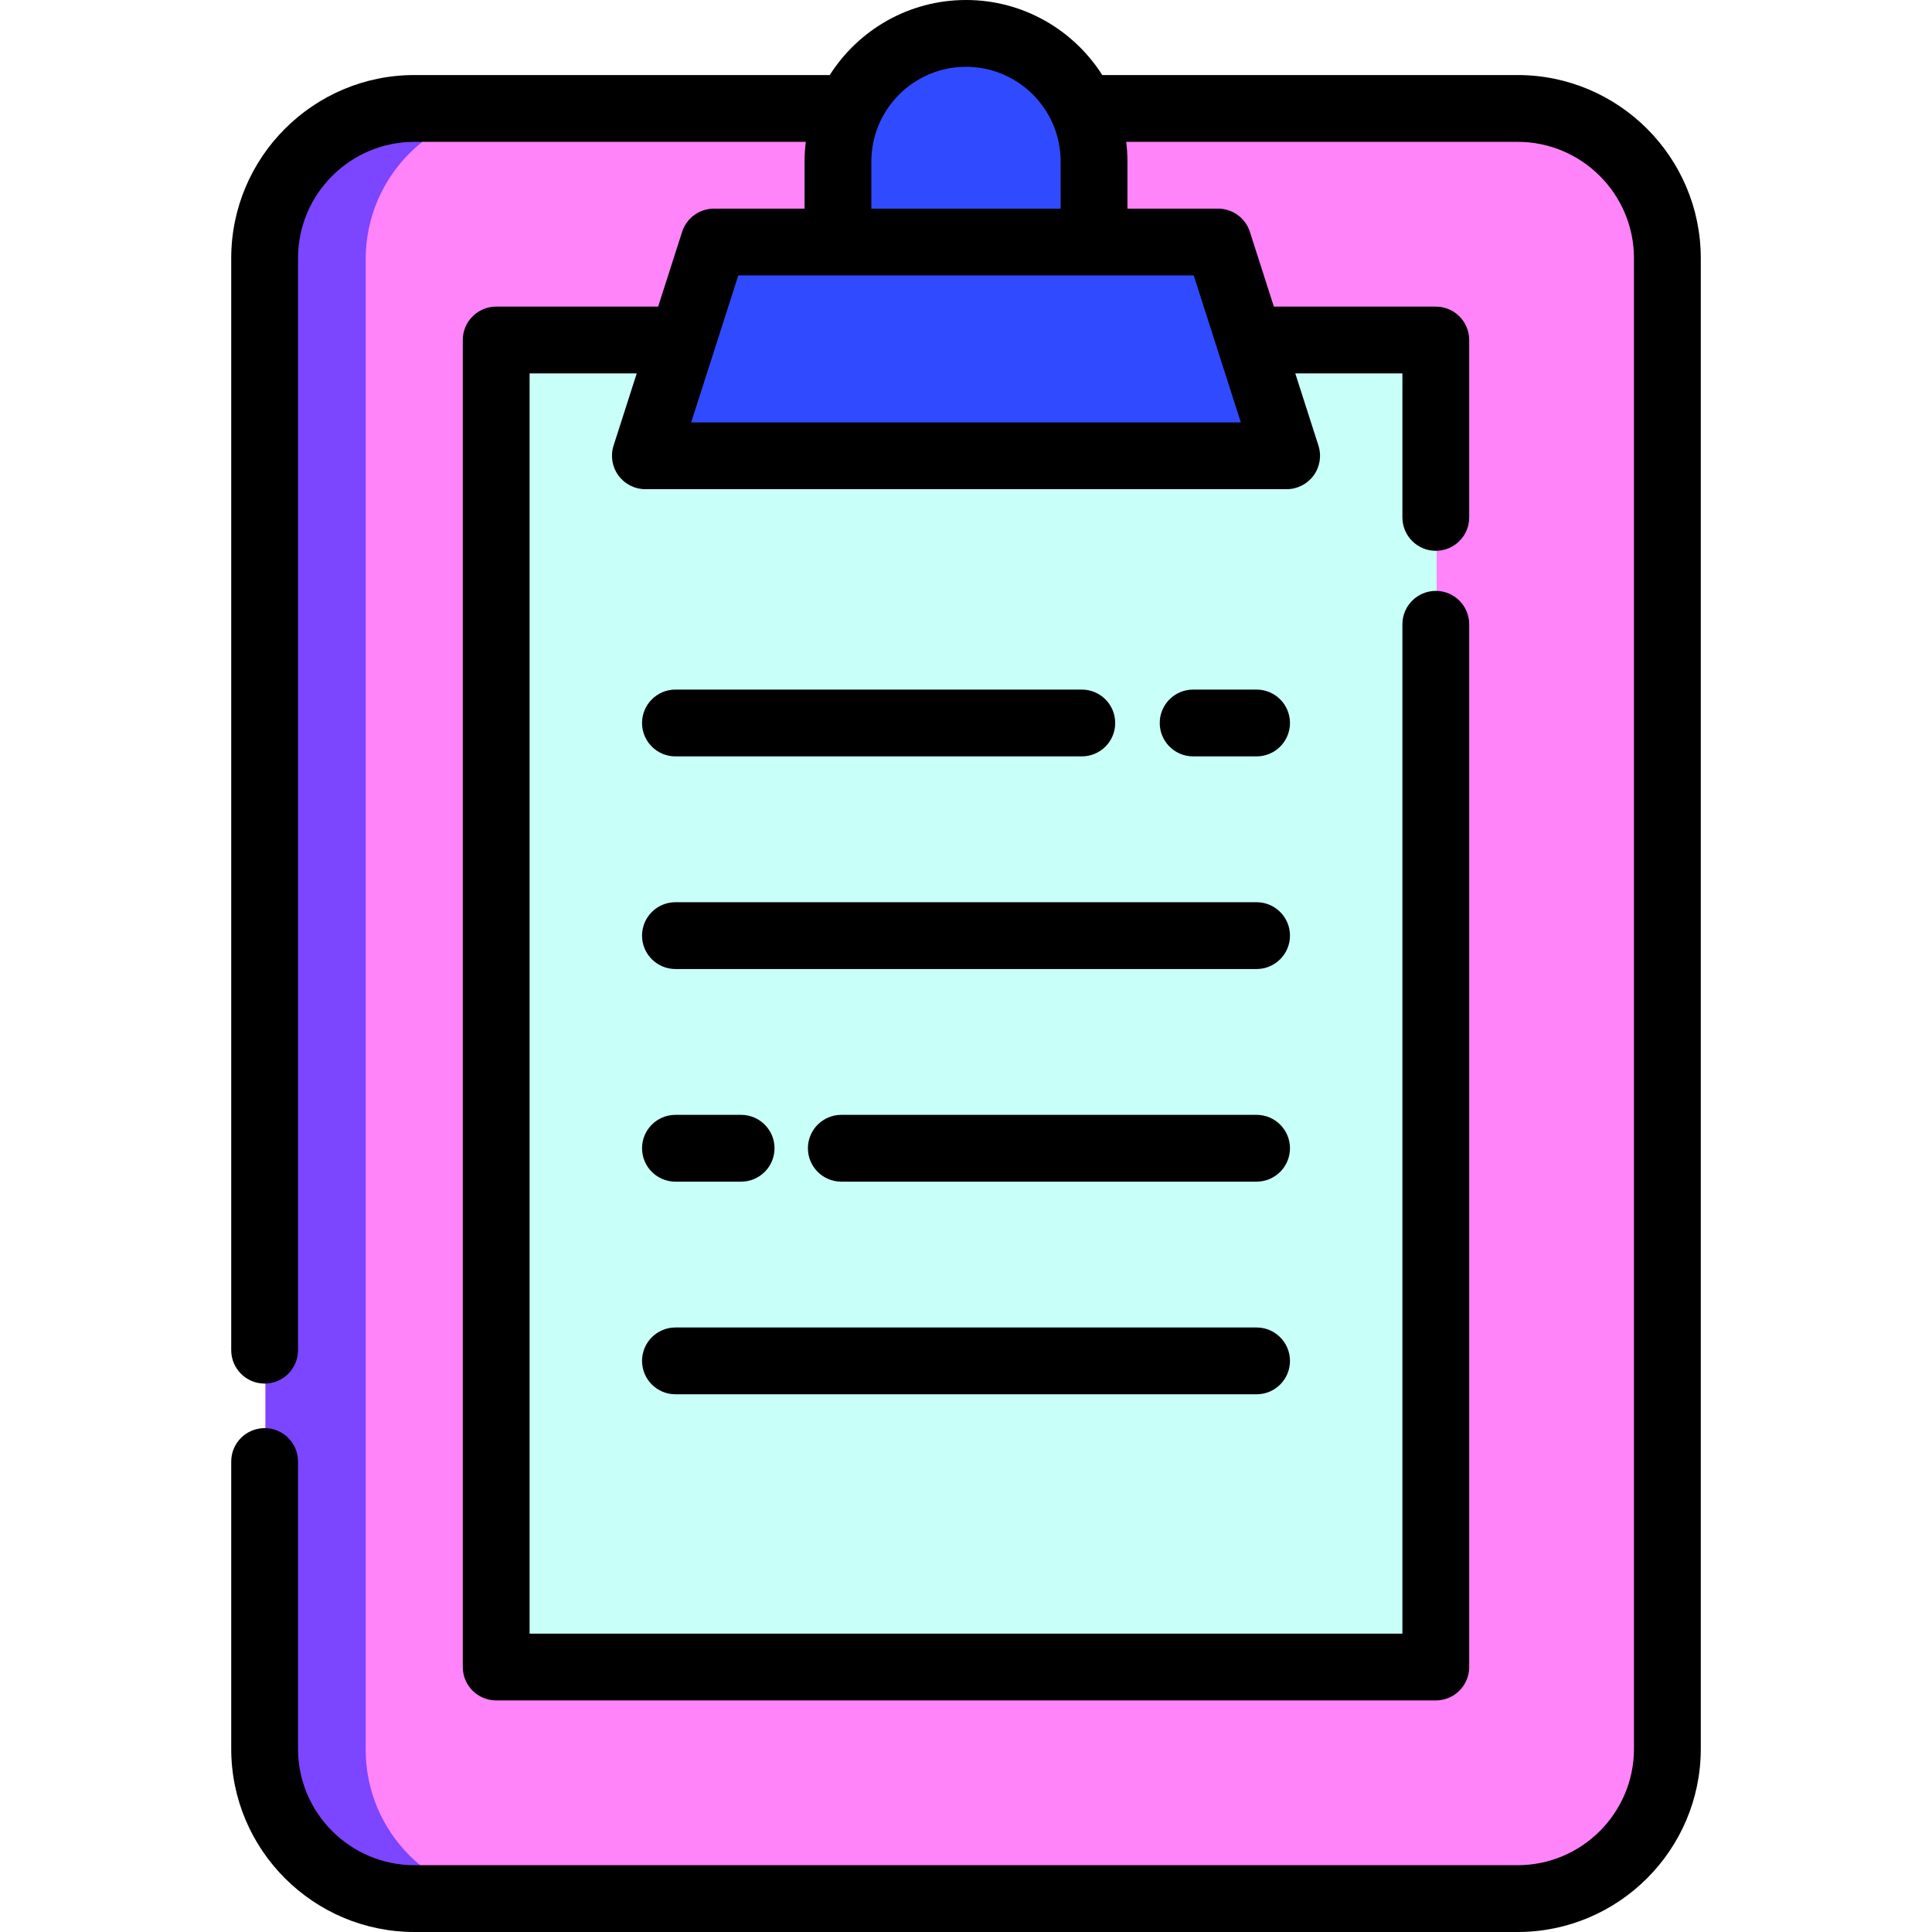
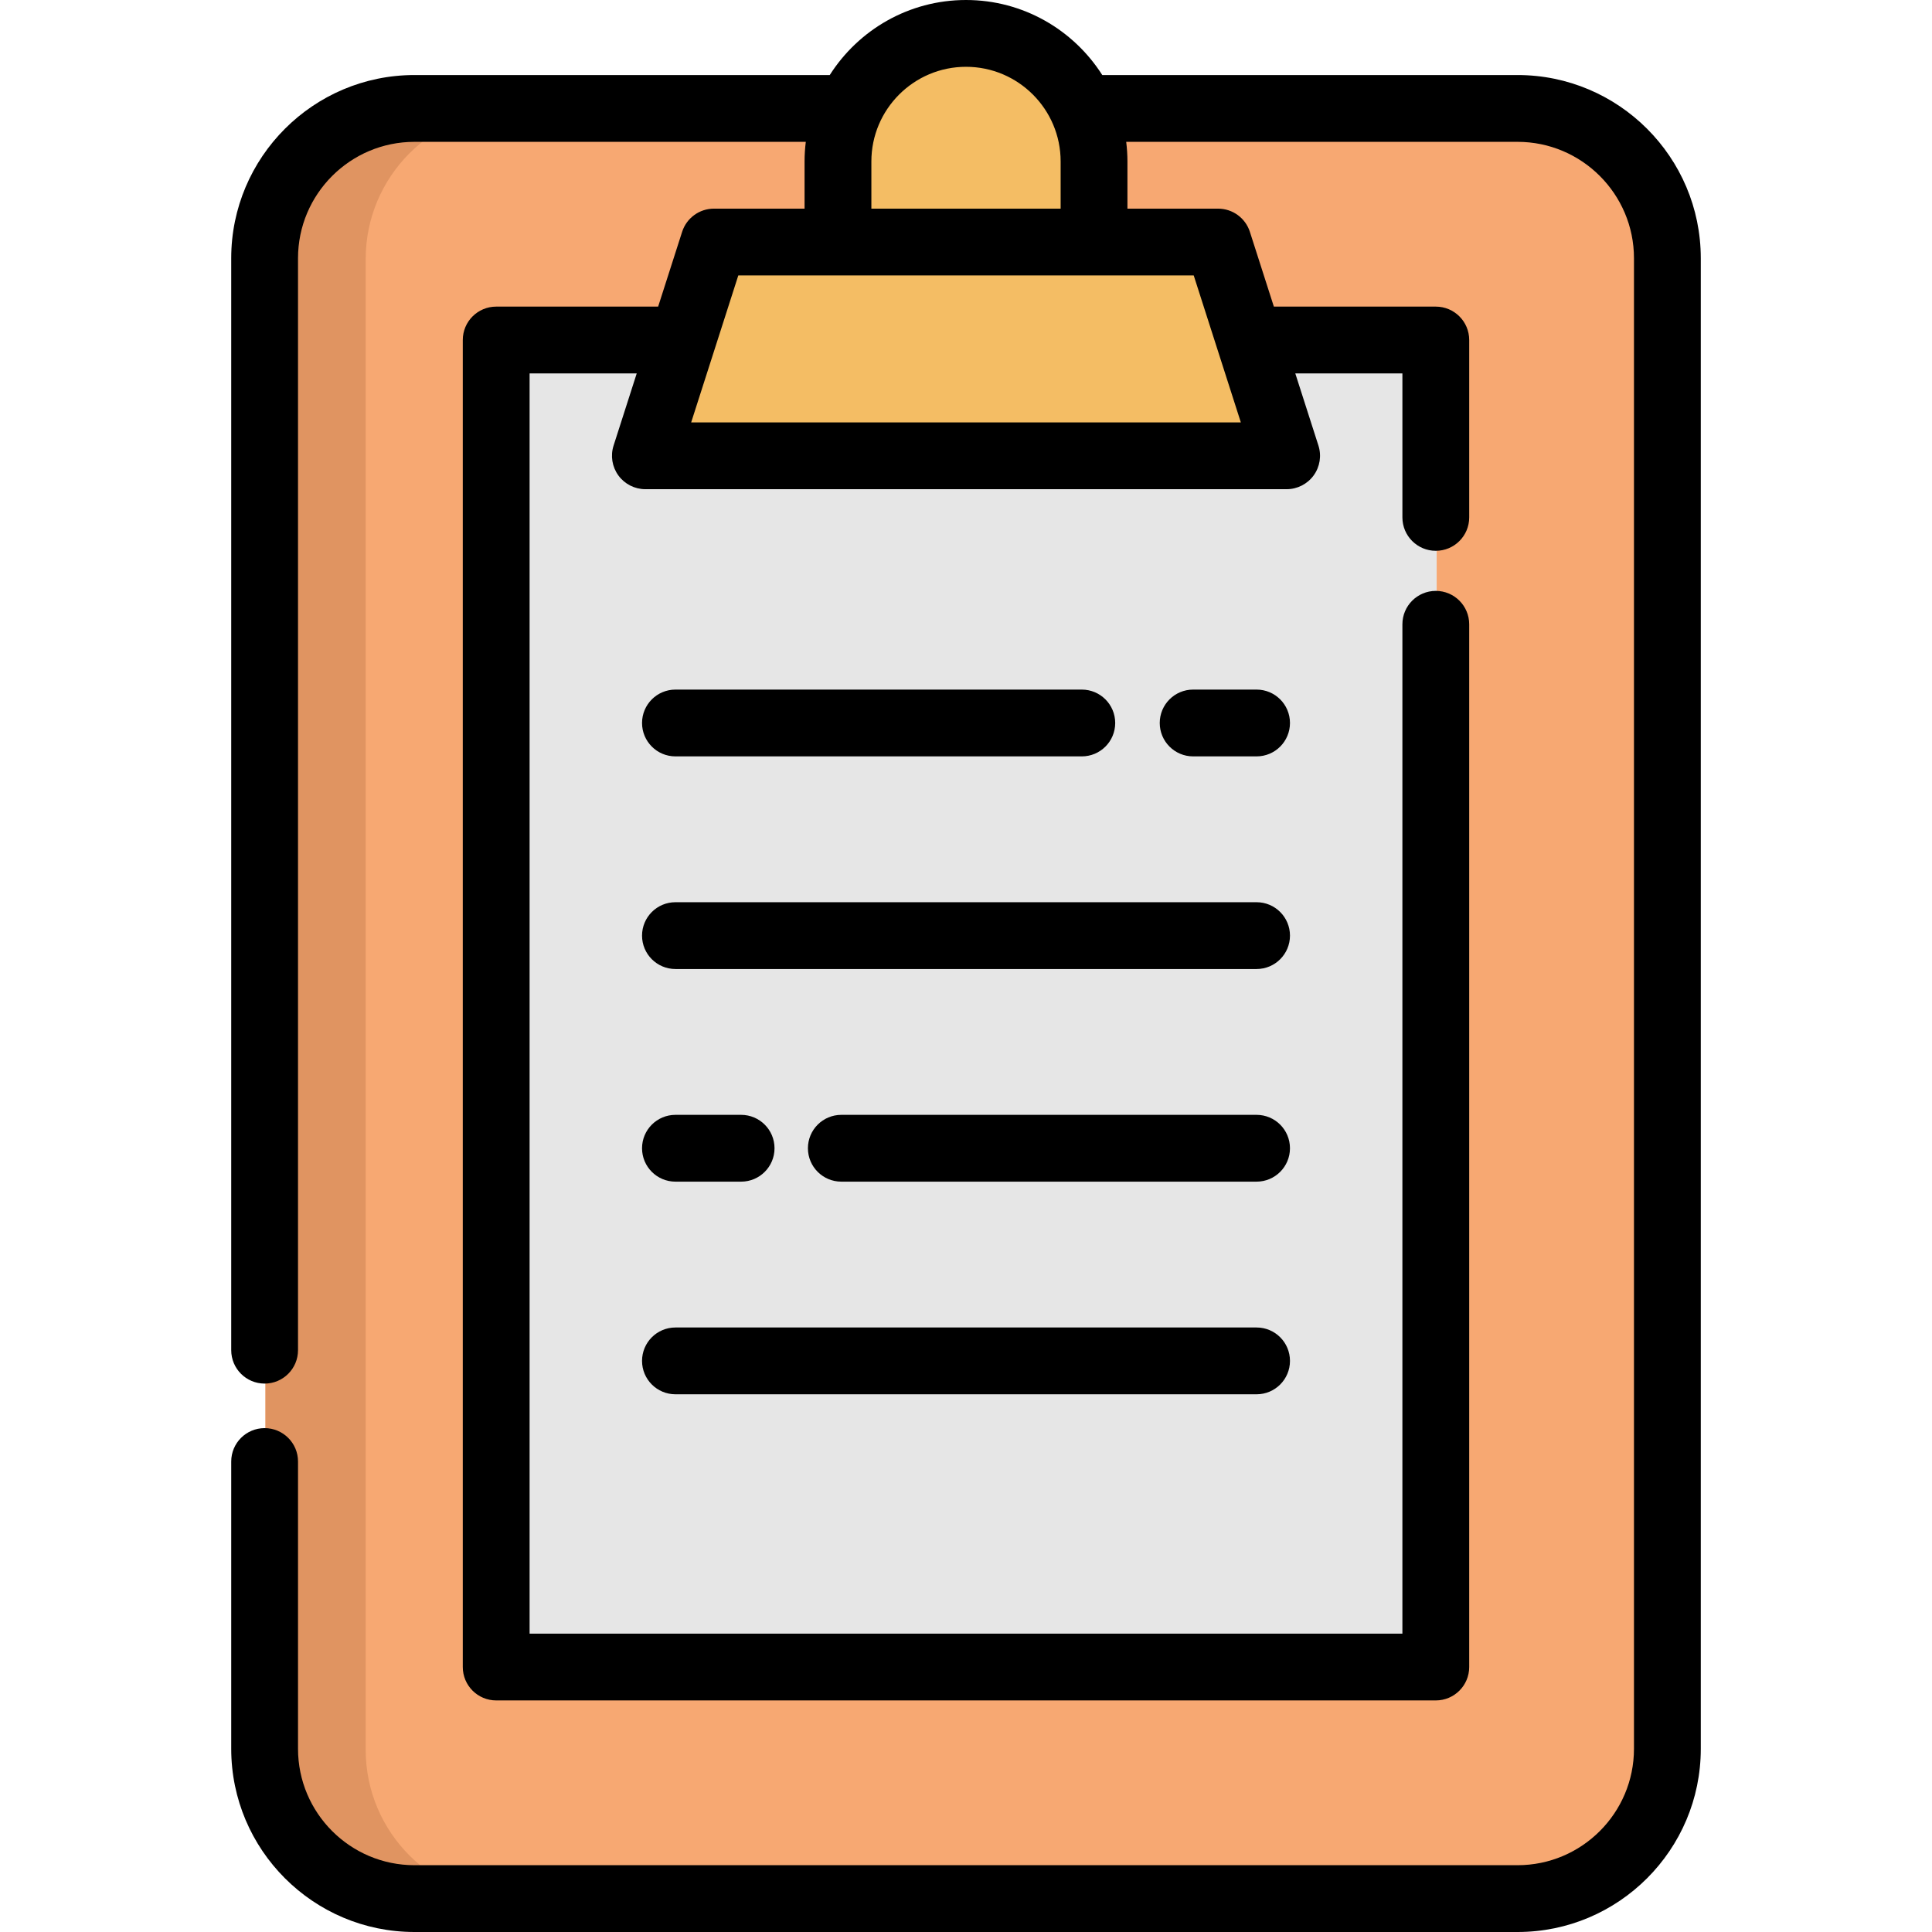
- <svg xmlns="http://www.w3.org/2000/svg" width="100%" height="100%" viewBox="0 0 800 800" version="1.1" xml:space="preserve" style="fill-rule:evenodd;clip-rule:evenodd;stroke-linejoin:round;stroke-miterlimit:2;">
-   <g transform="matrix(1.5625,0,0,1.5625,0,0)">
-     <path d="M287.12,28.969L402.401,28.969C424.329,28.969 442.102,46.743 442.102,68.67L442.102,463.678C442.102,485.606 424.328,503.379 402.401,503.379L110.057,503.379C88.141,503.379 70.356,485.605 70.356,463.678L70.356,68.67C70.356,46.742 88.141,28.969 110.057,28.969L225.349,28.969" style="fill:rgb(255,131,249);fill-rule:nonzero;" />
+ <svg xmlns="http://www.w3.org/2000/svg" height="800px" width="800px" version="1.1" id="Layer_1" viewBox="0 0 512 512" xml:space="preserve">
+   <path style="fill:#F7A872;" d="M287.12,28.969h115.281c21.928,0,39.701,17.774,39.701,39.701v395.008  c0,21.928-17.774,39.701-39.701,39.701H110.057c-21.916,0-39.701-17.774-39.701-39.701V68.67c0-21.928,17.785-39.701,39.701-39.701  h115.292" />
+   <path style="fill:#E09461;" d="M96.909,463.678V68.67c0-21.928,17.785-39.701,39.701-39.701h-26.553  c-21.916,0-39.701,17.774-39.701,39.701v395.008c0,21.928,17.785,39.701,39.701,39.701h26.553  C114.694,503.38,96.909,485.606,96.909,463.678z" />
+   <polyline style="fill:#E6E6E6;" points="331.354,90.339 380.733,90.339 380.733,442.01 131.725,442.01 131.725,90.339   181.104,90.339 " />
+   <g>
+     <polygon style="fill:#F4BD64;" points="341.2,121.022 171.261,121.022 189.428,64.377 323.035,64.377  " />
+     <path style="fill:#F4BD64;" d="M256.231,9.083L256.231,9.083c-18.739,0-33.93,15.191-33.93,33.93v21.363h67.861V43.013   C290.162,24.274,274.97,9.083,256.231,9.083z" />
  </g>
-   <g transform="matrix(1.5625,0,0,1.5625,0,0)">
-     <path d="M96.909,463.678L96.909,68.67C96.909,46.742 114.694,28.969 136.61,28.969L110.057,28.969C88.141,28.969 70.356,46.743 70.356,68.67L70.356,463.678C70.356,485.606 88.141,503.379 110.057,503.379L136.61,503.379C114.694,503.38 96.909,485.606 96.909,463.678Z" style="fill:rgb(124,69,255);fill-rule:nonzero;" />
-   </g>
-   <g transform="matrix(1.5625,0,0,1.5625,0,0)">
-     <path d="M331.354,90.339L380.733,90.339L380.733,442.01L131.725,442.01L131.725,90.339L181.104,90.339" style="fill:rgb(200,255,248);fill-rule:nonzero;" />
-   </g>
-   <g transform="matrix(1.5625,0,0,1.5625,0,0)">
-     <g>
-       <path d="M341.2,121.022L171.261,121.022L189.428,64.377L323.035,64.377L341.2,121.022Z" style="fill:rgb(48,75,255);fill-rule:nonzero;" />
-       <path d="M256.231,9.083C237.492,9.083 222.301,24.274 222.301,43.013L222.301,64.376L290.162,64.376L290.162,43.013C290.162,24.274 274.97,9.083 256.231,9.083Z" style="fill:rgb(48,75,255);fill-rule:nonzero;" />
-     </g>
-   </g>
-   <g transform="matrix(1.5625,0,0,1.5625,0,0)">
-     <path d="M402.172,19.886L292.114,19.886C284.516,7.945 271.174,0 256.002,0C240.831,0 227.488,7.945 219.891,19.886L109.828,19.886C83.055,19.886 61.275,41.666 61.275,68.439L61.275,357.813C61.275,362.701 65.238,366.664 70.126,366.664C75.014,366.664 78.977,362.701 78.977,357.813L78.977,68.439C78.977,51.428 92.816,37.589 109.827,37.589L213.545,37.589C213.337,39.293 213.218,41.023 213.218,42.782L213.218,55.293L189.197,55.293C185.35,55.293 181.944,57.778 180.768,61.442L174.414,81.256L131.495,81.256C126.607,81.256 122.644,85.219 122.644,90.107L122.644,441.779C122.644,446.667 126.607,450.63 131.495,450.63L380.502,450.63C385.39,450.63 389.353,446.667 389.353,441.779L389.353,165.443C389.353,160.555 385.39,156.592 380.502,156.592C375.614,156.592 371.651,160.555 371.651,165.443L371.651,432.927L140.348,432.927L140.348,98.959L168.739,98.959L162.604,118.087C161.74,120.779 162.215,123.722 163.882,126.006C165.548,128.291 168.206,129.641 171.033,129.641L340.971,129.641C343.799,129.641 346.455,128.29 348.122,126.006C349.788,123.722 350.263,120.779 349.4,118.087L343.265,98.959L371.652,98.959L371.652,137.119C371.652,142.007 375.615,145.97 380.503,145.97C385.391,145.97 389.354,142.007 389.354,137.119L389.354,90.107C389.354,85.219 385.391,81.256 380.503,81.256L337.587,81.256L331.233,61.442C330.059,57.779 326.652,55.293 322.804,55.293L298.782,55.293L298.782,42.782C298.782,41.024 298.663,39.293 298.455,37.589L402.17,37.589C419.181,37.589 433.02,51.428 433.02,68.439L433.02,463.447C433.02,480.458 419.181,494.297 402.17,494.297L109.828,494.297C92.817,494.297 78.978,480.458 78.978,463.447L78.978,387.318C78.978,382.43 75.015,378.467 70.127,378.467C65.239,378.467 61.276,382.43 61.276,387.318L61.276,463.447C61.276,490.219 83.056,512 109.829,512L402.173,512C428.945,512 450.726,490.22 450.726,463.447L450.726,68.439C450.725,41.666 428.944,19.886 402.172,19.886ZM328.837,111.939L183.167,111.939L195.657,72.995L316.349,72.995L328.837,111.939ZM230.923,55.293L230.923,42.782C230.923,28.954 242.174,17.703 256.002,17.703C269.83,17.703 281.081,28.954 281.081,42.782L281.081,55.293L230.923,55.293Z" style="fill-rule:nonzero;" />
-   </g>
-   <g transform="matrix(1.5625,0,0,1.5625,0,0)">
-     <path d="M333.005,182.747L316.193,182.747C311.305,182.747 307.342,186.71 307.342,191.598C307.342,196.486 311.305,200.449 316.193,200.449L333.005,200.449C337.893,200.449 341.856,196.486 341.856,191.598C341.856,186.71 337.893,182.747 333.005,182.747Z" style="fill-rule:nonzero;" />
-   </g>
-   <g transform="matrix(1.5625,0,0,1.5625,0,0)">
-     <path d="M178.999,200.45L286.69,200.45C291.578,200.45 295.541,196.487 295.541,191.599C295.541,186.711 291.578,182.748 286.69,182.748L178.999,182.748C174.111,182.748 170.148,186.711 170.148,191.599C170.148,196.487 174.11,200.45 178.999,200.45Z" style="fill-rule:nonzero;" />
-   </g>
-   <g transform="matrix(1.5625,0,0,1.5625,0,0)">
-     <path d="M333.005,295.447L222.958,295.447C218.07,295.447 214.107,299.41 214.107,304.298C214.107,309.186 218.07,313.149 222.958,313.149L333.004,313.149C337.892,313.149 341.855,309.186 341.855,304.298C341.855,299.41 337.893,295.447 333.005,295.447Z" style="fill-rule:nonzero;" />
-   </g>
-   <g transform="matrix(1.5625,0,0,1.5625,0,0)">
-     <path d="M178.999,313.149L196.406,313.149C201.294,313.149 205.257,309.186 205.257,304.298C205.257,299.41 201.294,295.447 196.406,295.447L178.999,295.447C174.111,295.447 170.148,299.41 170.148,304.298C170.148,309.186 174.11,313.149 178.999,313.149Z" style="fill-rule:nonzero;" />
-   </g>
-   <g transform="matrix(1.5625,0,0,1.5625,0,0)">
-     <path d="M333.005,239.097L178.999,239.097C174.111,239.097 170.148,243.06 170.148,247.948C170.148,252.836 174.111,256.799 178.999,256.799L333.006,256.799C337.894,256.799 341.857,252.836 341.857,247.948C341.857,243.06 337.893,239.097 333.005,239.097Z" style="fill-rule:nonzero;" />
-   </g>
-   <g transform="matrix(1.5625,0,0,1.5625,0,0)">
-     <path d="M178.999,369.5L333.006,369.5C337.894,369.5 341.857,365.537 341.857,360.649C341.857,355.761 337.894,351.798 333.006,351.798L178.999,351.798C174.111,351.798 170.148,355.761 170.148,360.649C170.148,365.537 174.11,369.5 178.999,369.5Z" style="fill-rule:nonzero;" />
-   </g>
+   <path d="M402.172,19.886H292.114C284.516,7.945,271.174,0,256.002,0c-15.171,0-28.514,7.945-36.111,19.886H109.828  c-26.773,0-48.553,21.78-48.553,48.553v289.374c0,4.888,3.963,8.851,8.851,8.851c4.888,0,8.851-3.963,8.851-8.851V68.439  c0-17.011,13.839-30.85,30.85-30.85h103.718c-0.208,1.704-0.327,3.434-0.327,5.193v12.511h-24.021c-3.847,0-7.253,2.485-8.429,6.149  l-6.354,19.814h-42.919c-4.888,0-8.851,3.963-8.851,8.851v351.672c0,4.888,3.963,8.851,8.851,8.851h249.007  c4.888,0,8.851-3.963,8.851-8.851V165.443c0-4.888-3.963-8.851-8.851-8.851s-8.851,3.963-8.851,8.851v267.484H140.348V98.959h28.391  l-6.135,19.128c-0.864,2.692-0.389,5.635,1.278,7.919c1.666,2.285,4.324,3.635,7.151,3.635h169.938c2.828,0,5.484-1.351,7.151-3.635  c1.666-2.284,2.141-5.227,1.278-7.919l-6.135-19.128h28.387v38.16c0,4.888,3.963,8.851,8.851,8.851s8.851-3.963,8.851-8.851V90.107  c0-4.888-3.963-8.851-8.851-8.851h-42.916l-6.354-19.814c-1.174-3.663-4.581-6.149-8.429-6.149h-24.022V42.782  c0-1.758-0.119-3.489-0.327-5.193h103.715c17.011,0,30.85,13.839,30.85,30.85v395.008c0,17.011-13.839,30.85-30.85,30.85H109.828  c-17.011,0-30.85-13.839-30.85-30.85v-76.129c0-4.888-3.963-8.851-8.851-8.851c-4.888,0-8.851,3.963-8.851,8.851v76.129  c0,26.772,21.78,48.553,48.553,48.553h292.344c26.772,0,48.553-21.78,48.553-48.553V68.439  C450.725,41.666,428.944,19.886,402.172,19.886z M328.837,111.939h-145.67l12.49-38.944h120.692L328.837,111.939z M230.923,55.293  V42.782c0-13.828,11.251-25.079,25.079-25.079c13.828,0,25.079,11.251,25.079,25.079v12.511  C281.081,55.293,230.923,55.293,230.923,55.293z" />
+   <path d="M333.005,182.747h-16.812c-4.888,0-8.851,3.963-8.851,8.851s3.963,8.851,8.851,8.851h16.812  c4.888,0,8.851-3.963,8.851-8.851S337.893,182.747,333.005,182.747z" />
+   <path d="M178.999,200.45H286.69c4.888,0,8.851-3.963,8.851-8.851s-3.963-8.851-8.851-8.851H178.999  c-4.888,0-8.851,3.963-8.851,8.851S174.11,200.45,178.999,200.45z" />
+   <path d="M333.005,295.447H222.958c-4.888,0-8.851,3.963-8.851,8.851s3.963,8.851,8.851,8.851h110.046  c4.888,0,8.851-3.963,8.851-8.851S337.893,295.447,333.005,295.447z" />
+   <path d="M178.999,313.149h17.407c4.888,0,8.851-3.963,8.851-8.851s-3.963-8.851-8.851-8.851h-17.407  c-4.888,0-8.851,3.963-8.851,8.851S174.11,313.149,178.999,313.149z" />
+   <path d="M333.005,239.097H178.999c-4.888,0-8.851,3.963-8.851,8.851s3.963,8.851,8.851,8.851h154.007  c4.888,0,8.851-3.963,8.851-8.851S337.893,239.097,333.005,239.097z" />
+   <path d="M178.999,369.5h154.007c4.888,0,8.851-3.963,8.851-8.851s-3.963-8.851-8.851-8.851H178.999  c-4.888,0-8.851,3.963-8.851,8.851S174.11,369.5,178.999,369.5z" />
</svg>
